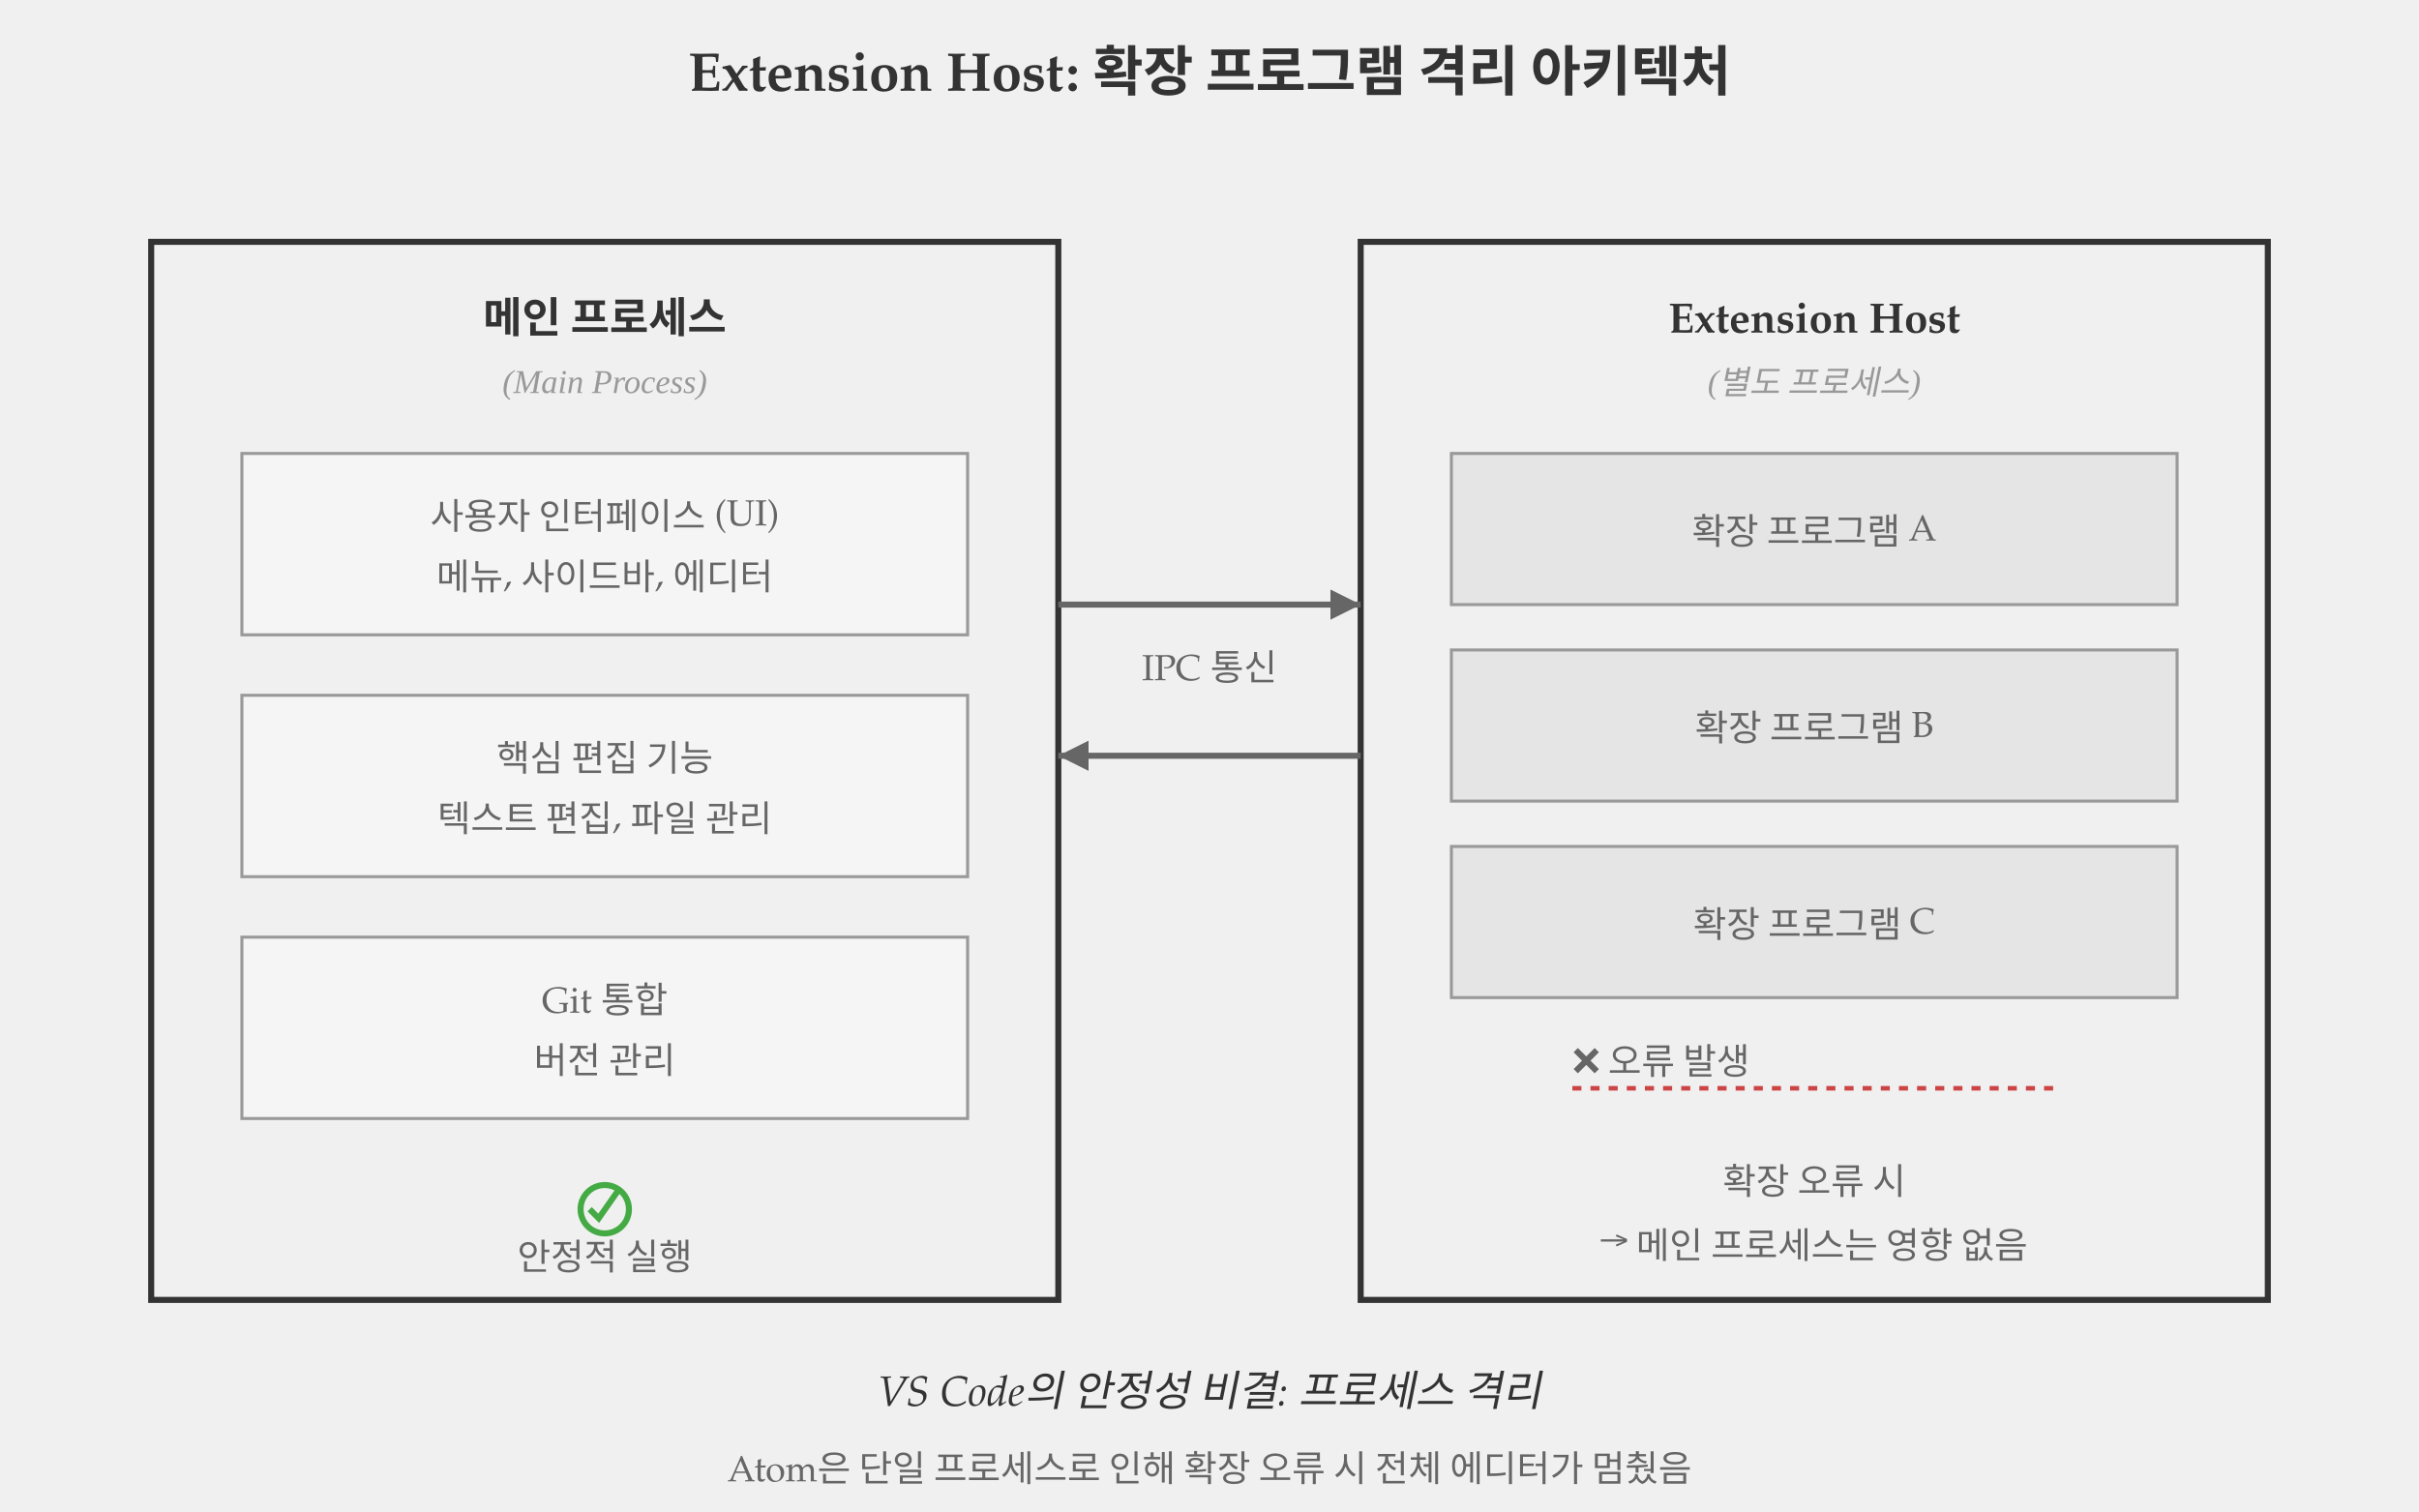
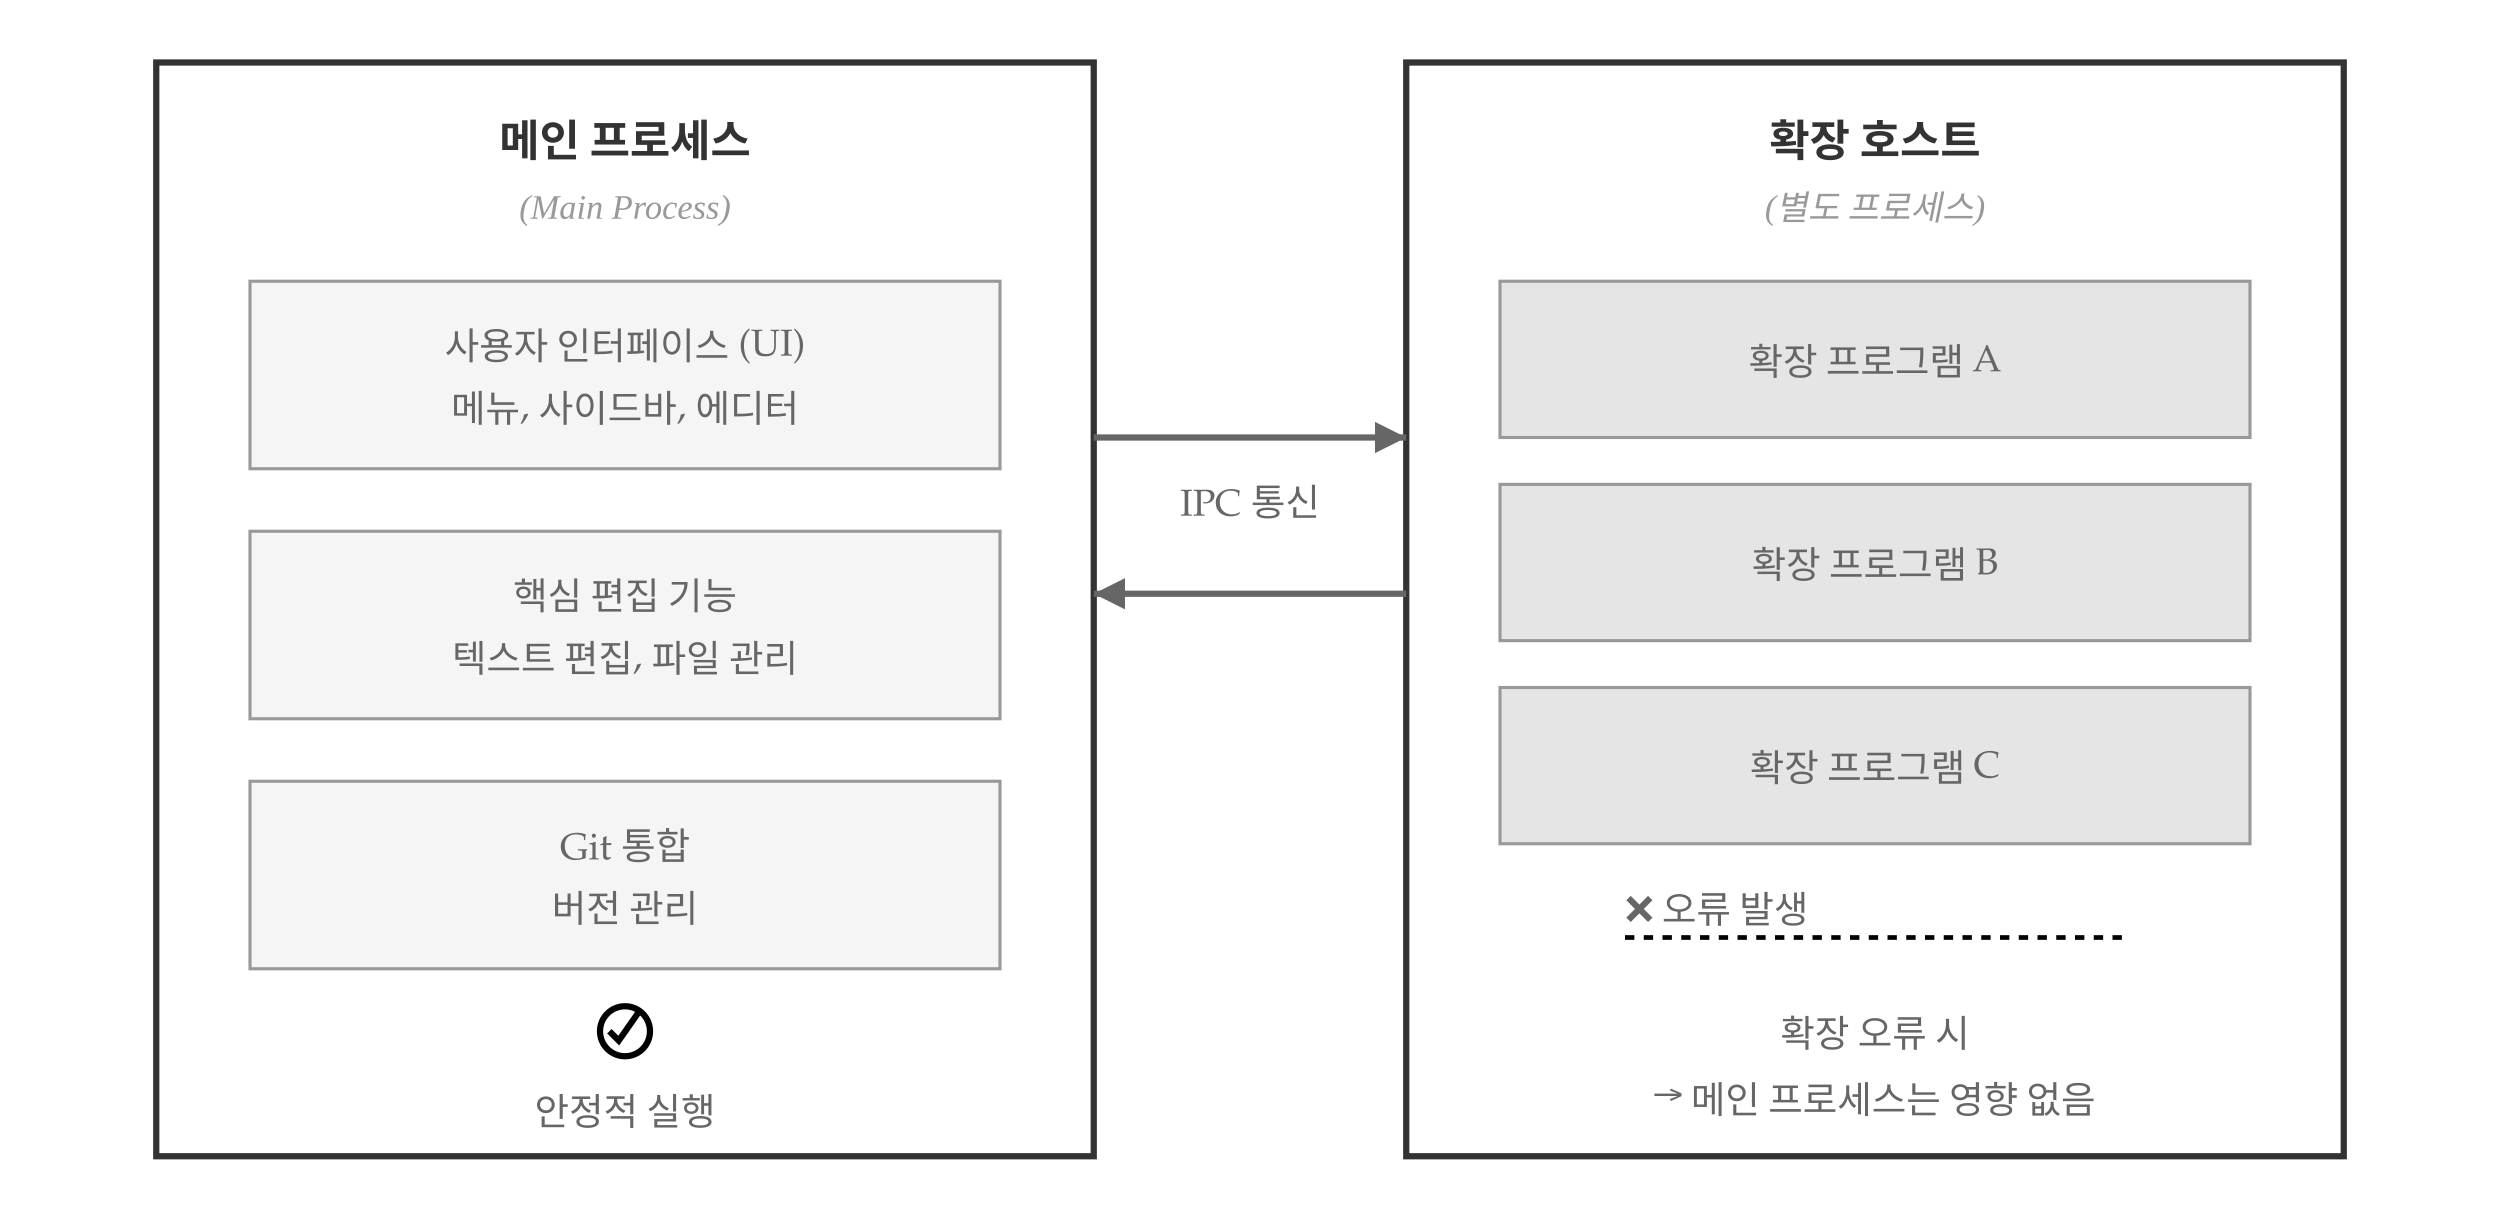
- <svg xmlns="http://www.w3.org/2000/svg" viewBox="0 0 800 500">
+ <svg xmlns="http://www.w3.org/2000/svg" viewBox="0 60 800 390">
  <defs>
    <style>
      .title { font-family: 'Palatino', 'Georgia', serif; font-size: 18px; fill: #333; font-weight: bold; }
      .label { font-family: 'Palatino', 'Georgia', serif; font-size: 14px; fill: #333; }
      .small-label { font-family: 'Palatino', 'Georgia', serif; font-size: 12px; fill: #666; }
      .box { fill: none; stroke: #333; stroke-width: 2; }
      .dashed-box { fill: none; stroke: #999; stroke-width: 1.5; stroke-dasharray: 5,5; }
      .arrow { fill: none; stroke: #666; stroke-width: 1.5; }
      .process-label { font-size: 11px; fill: #999; font-style: italic; }
    </style>
  </defs>
-   <text x="400" y="30" text-anchor="middle" class="title">Extension Host: 확장 프로그램 격리 아키텍처</text>
+   <rect x="0" y="0" width="800" height="500" fill="#ffffff" />
  <rect x="50" y="80" width="300" height="350" class="box" />
  <text x="200" y="110" text-anchor="middle" class="label" font-weight="bold">메인 프로세스</text>
  <text x="200" y="130" text-anchor="middle" class="process-label">(Main Process)</text>
  <rect x="80" y="150" width="240" height="60" fill="#f5f5f5" stroke="#999" stroke-width="1" />
  <text x="200" y="175" text-anchor="middle" class="small-label">사용자 인터페이스 (UI)</text>
  <text x="200" y="195" text-anchor="middle" class="small-label" fill="#999">메뉴, 사이드바, 에디터</text>
  <rect x="80" y="230" width="240" height="60" fill="#f5f5f5" stroke="#999" stroke-width="1" />
  <text x="200" y="255" text-anchor="middle" class="small-label">핵심 편집 기능</text>
  <text x="200" y="275" text-anchor="middle" class="small-label" fill="#999">텍스트 편집, 파일 관리</text>
  <rect x="80" y="310" width="240" height="60" fill="#f5f5f5" stroke="#999" stroke-width="1" />
  <text x="200" y="335" text-anchor="middle" class="small-label">Git 통합</text>
  <text x="200" y="355" text-anchor="middle" class="small-label" fill="#999">버전 관리</text>
-   <circle cx="200" cy="400" r="8" fill="none" stroke="#4a4" stroke-width="2" />
-   <path d="M 195 400 L 198 403 L 205 393" fill="none" stroke="#4a4" stroke-width="2" />
+   <g transform="translate(0, -10)">
+     <circle cx="200" cy="400" r="8" fill="none" stroke="#000" stroke-width="2" />
+     <path d="M 195 400 L 198 403 L 205 393" fill="none" stroke="#000" stroke-width="2" />
+   </g>
  <text x="200" y="420" text-anchor="middle" class="small-label" fill="#4a4">안정적 실행</text>
  <rect x="450" y="80" width="300" height="350" class="box" />
-   <text x="600" y="110" text-anchor="middle" class="label" font-weight="bold">Extension Host</text>
+   <text x="600" y="110" text-anchor="middle" class="label" font-weight="bold">확장 호스트</text>
  <text x="600" y="130" text-anchor="middle" class="process-label">(별도 프로세스)</text>
  <rect x="480" y="150" width="240" height="50" fill="#e5e5e5" stroke="#999" stroke-width="1" />
  <text x="600" y="180" text-anchor="middle" class="small-label">확장 프로그램 A</text>
  <rect x="480" y="215" width="240" height="50" fill="#e5e5e5" stroke="#999" stroke-width="1" />
  <text x="600" y="245" text-anchor="middle" class="small-label">확장 프로그램 B</text>
  <rect x="480" y="280" width="240" height="50" fill="#e5e5e5" stroke="#999" stroke-width="1" />
  <text x="600" y="310" text-anchor="middle" class="small-label">확장 프로그램 C</text>
  <text x="520" y="355" class="small-label" fill="#c44">❌ 오류 발생</text>
-   <path d="M 520 360 L 680 360" stroke="#c44" stroke-width="1.5" stroke-dasharray="3,3" />
+   <path d="M 520 360 L 680 360" stroke="#000" stroke-width="1.5" stroke-dasharray="3,3" />
  <text x="600" y="395" text-anchor="middle" class="small-label" fill="#c44">확장 오류 시</text>
  <text x="600" y="415" text-anchor="middle" class="small-label" fill="#666">→ 메인 프로세스는 영향 없음</text>
  <path d="M 350 200 L 450 200" fill="none" stroke="#666" stroke-width="2" />
  <path d="M 440 195 L 450 200 L 440 205" fill="#666" />
  <path d="M 450 250 L 350 250" fill="none" stroke="#666" stroke-width="2" />
  <path d="M 360 245 L 350 250 L 360 255" fill="#666" />
  <text x="400" y="225" text-anchor="middle" class="small-label">IPC 통신</text>
-   <text x="400" y="465" text-anchor="middle" class="label" font-style="italic">VS Code의 안정성 비결: 프로세스 격리</text>
-   <text x="400" y="490" text-anchor="middle" class="small-label" fill="#999">
-     Atom은 단일 프로세스로 인해 확장 오류 시 전체 에디터가 멈췄음
-   </text>
</svg>
